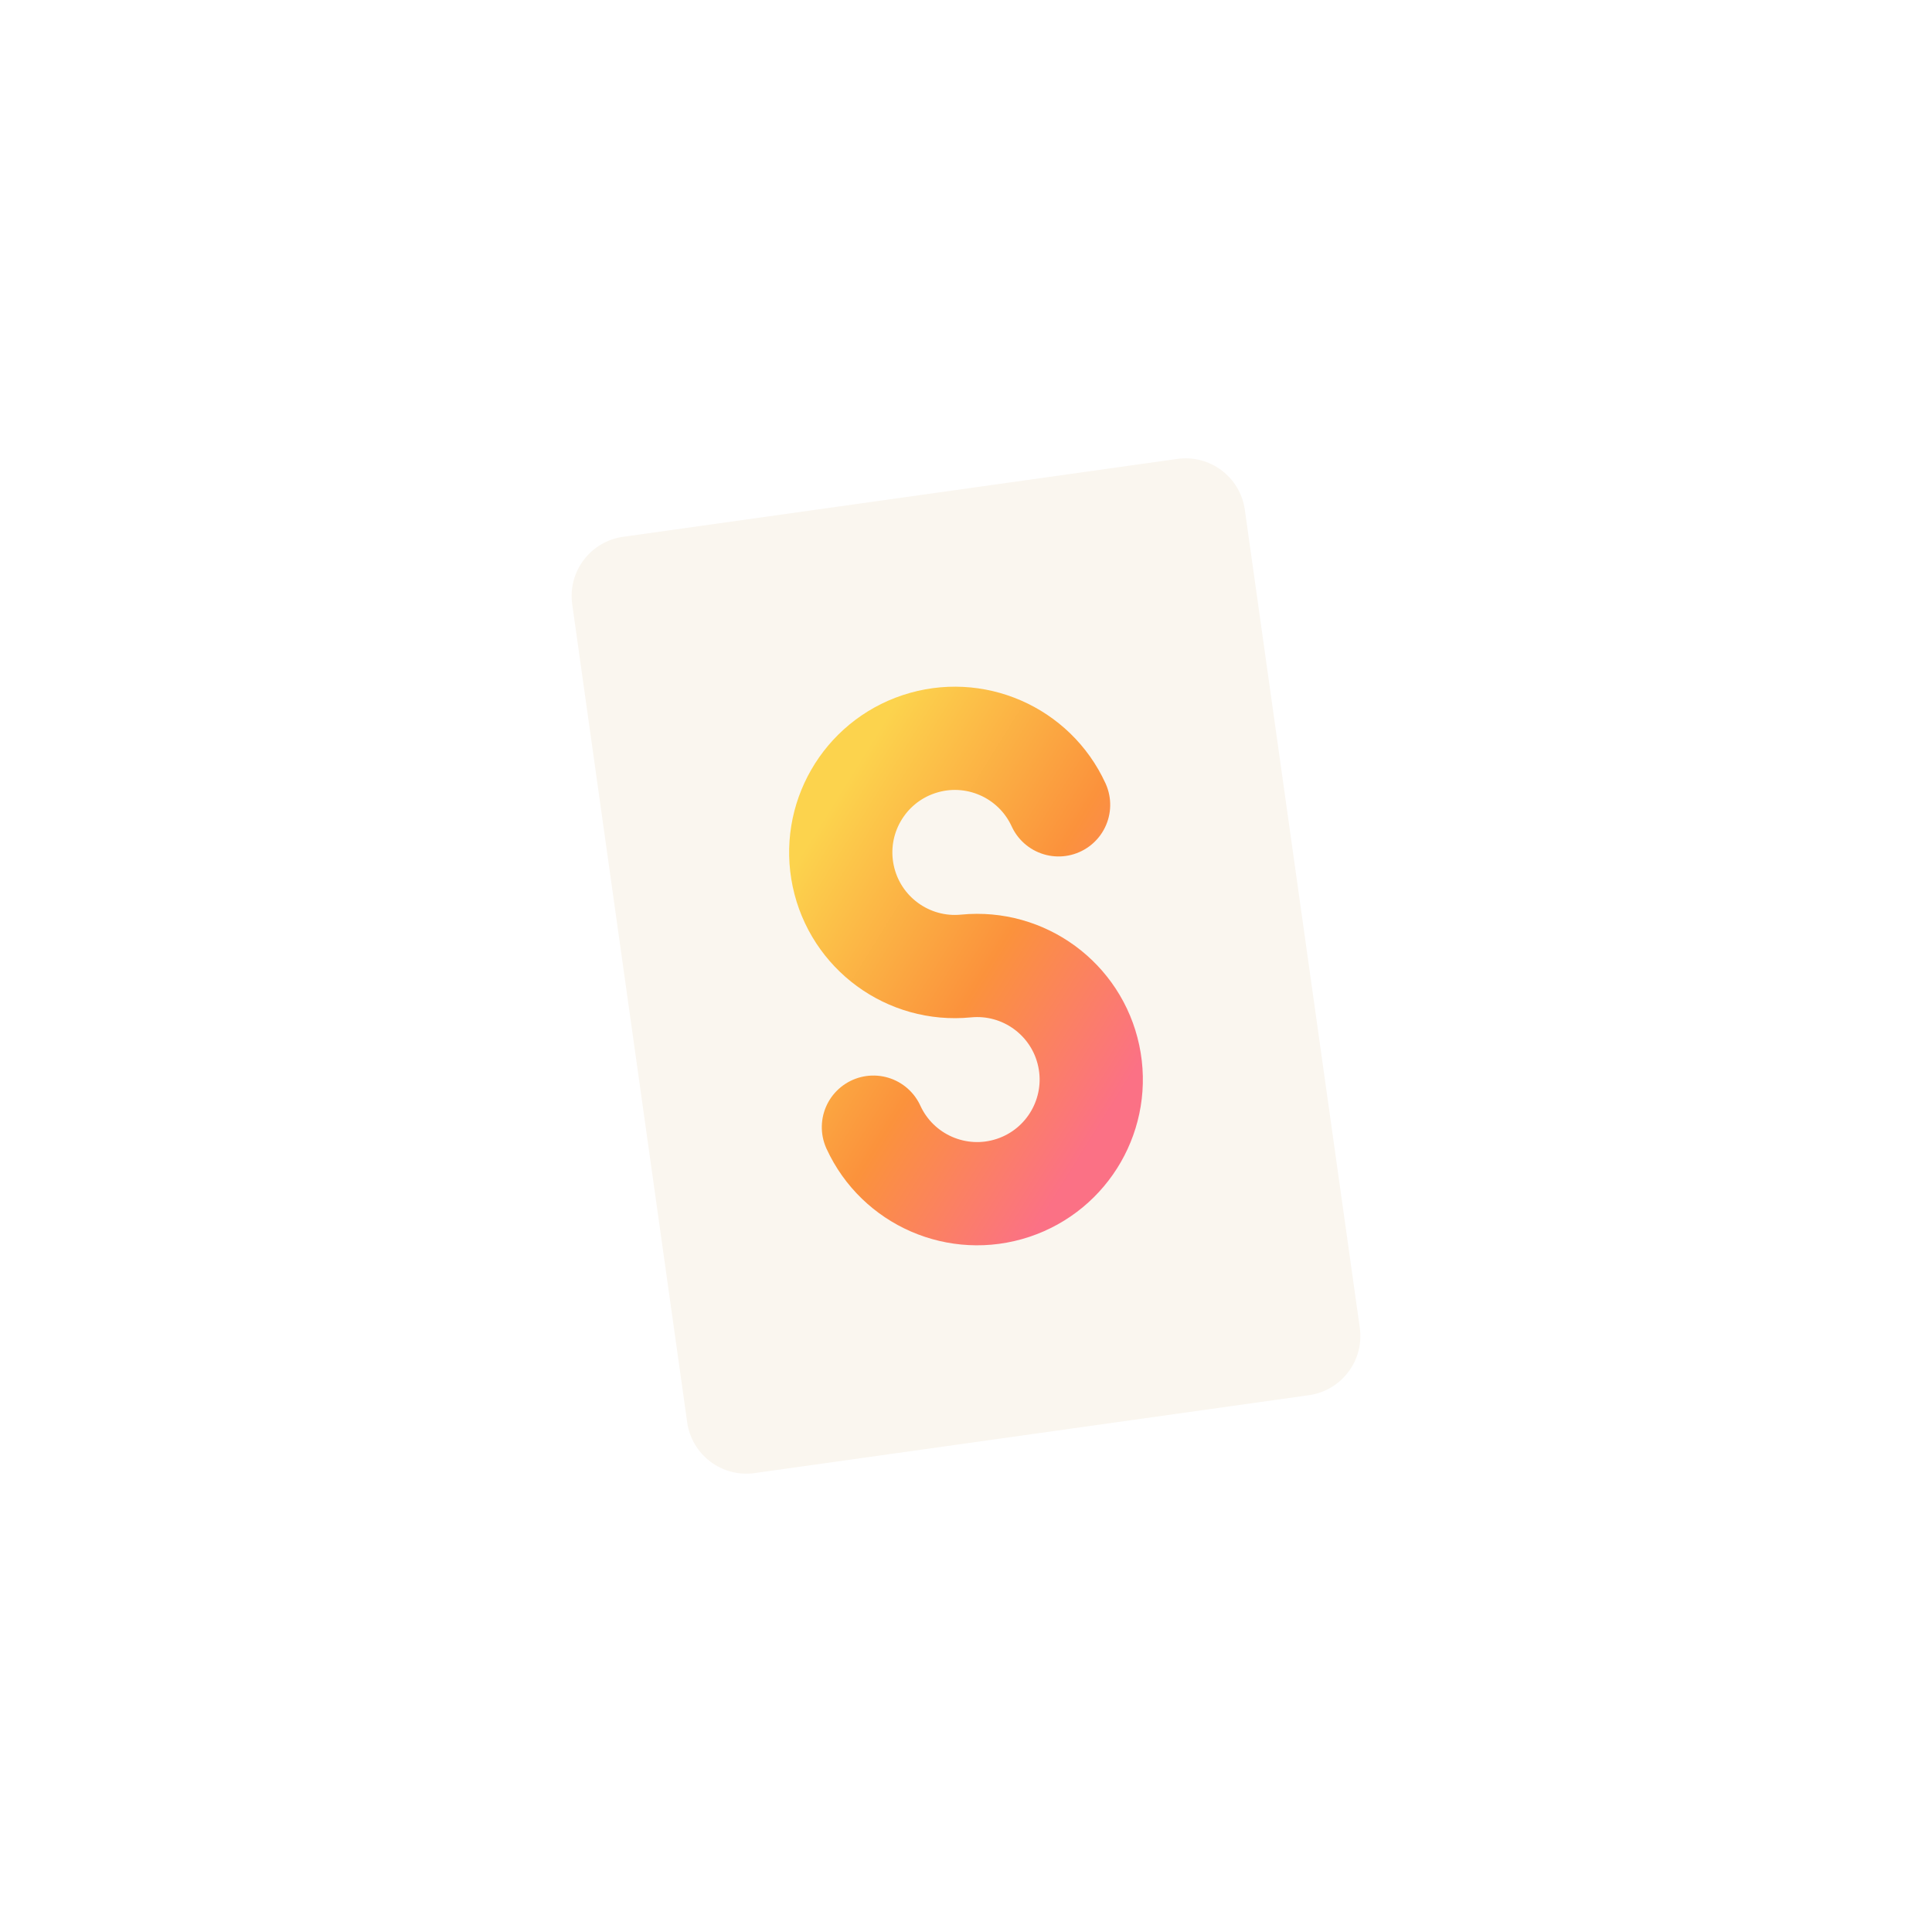
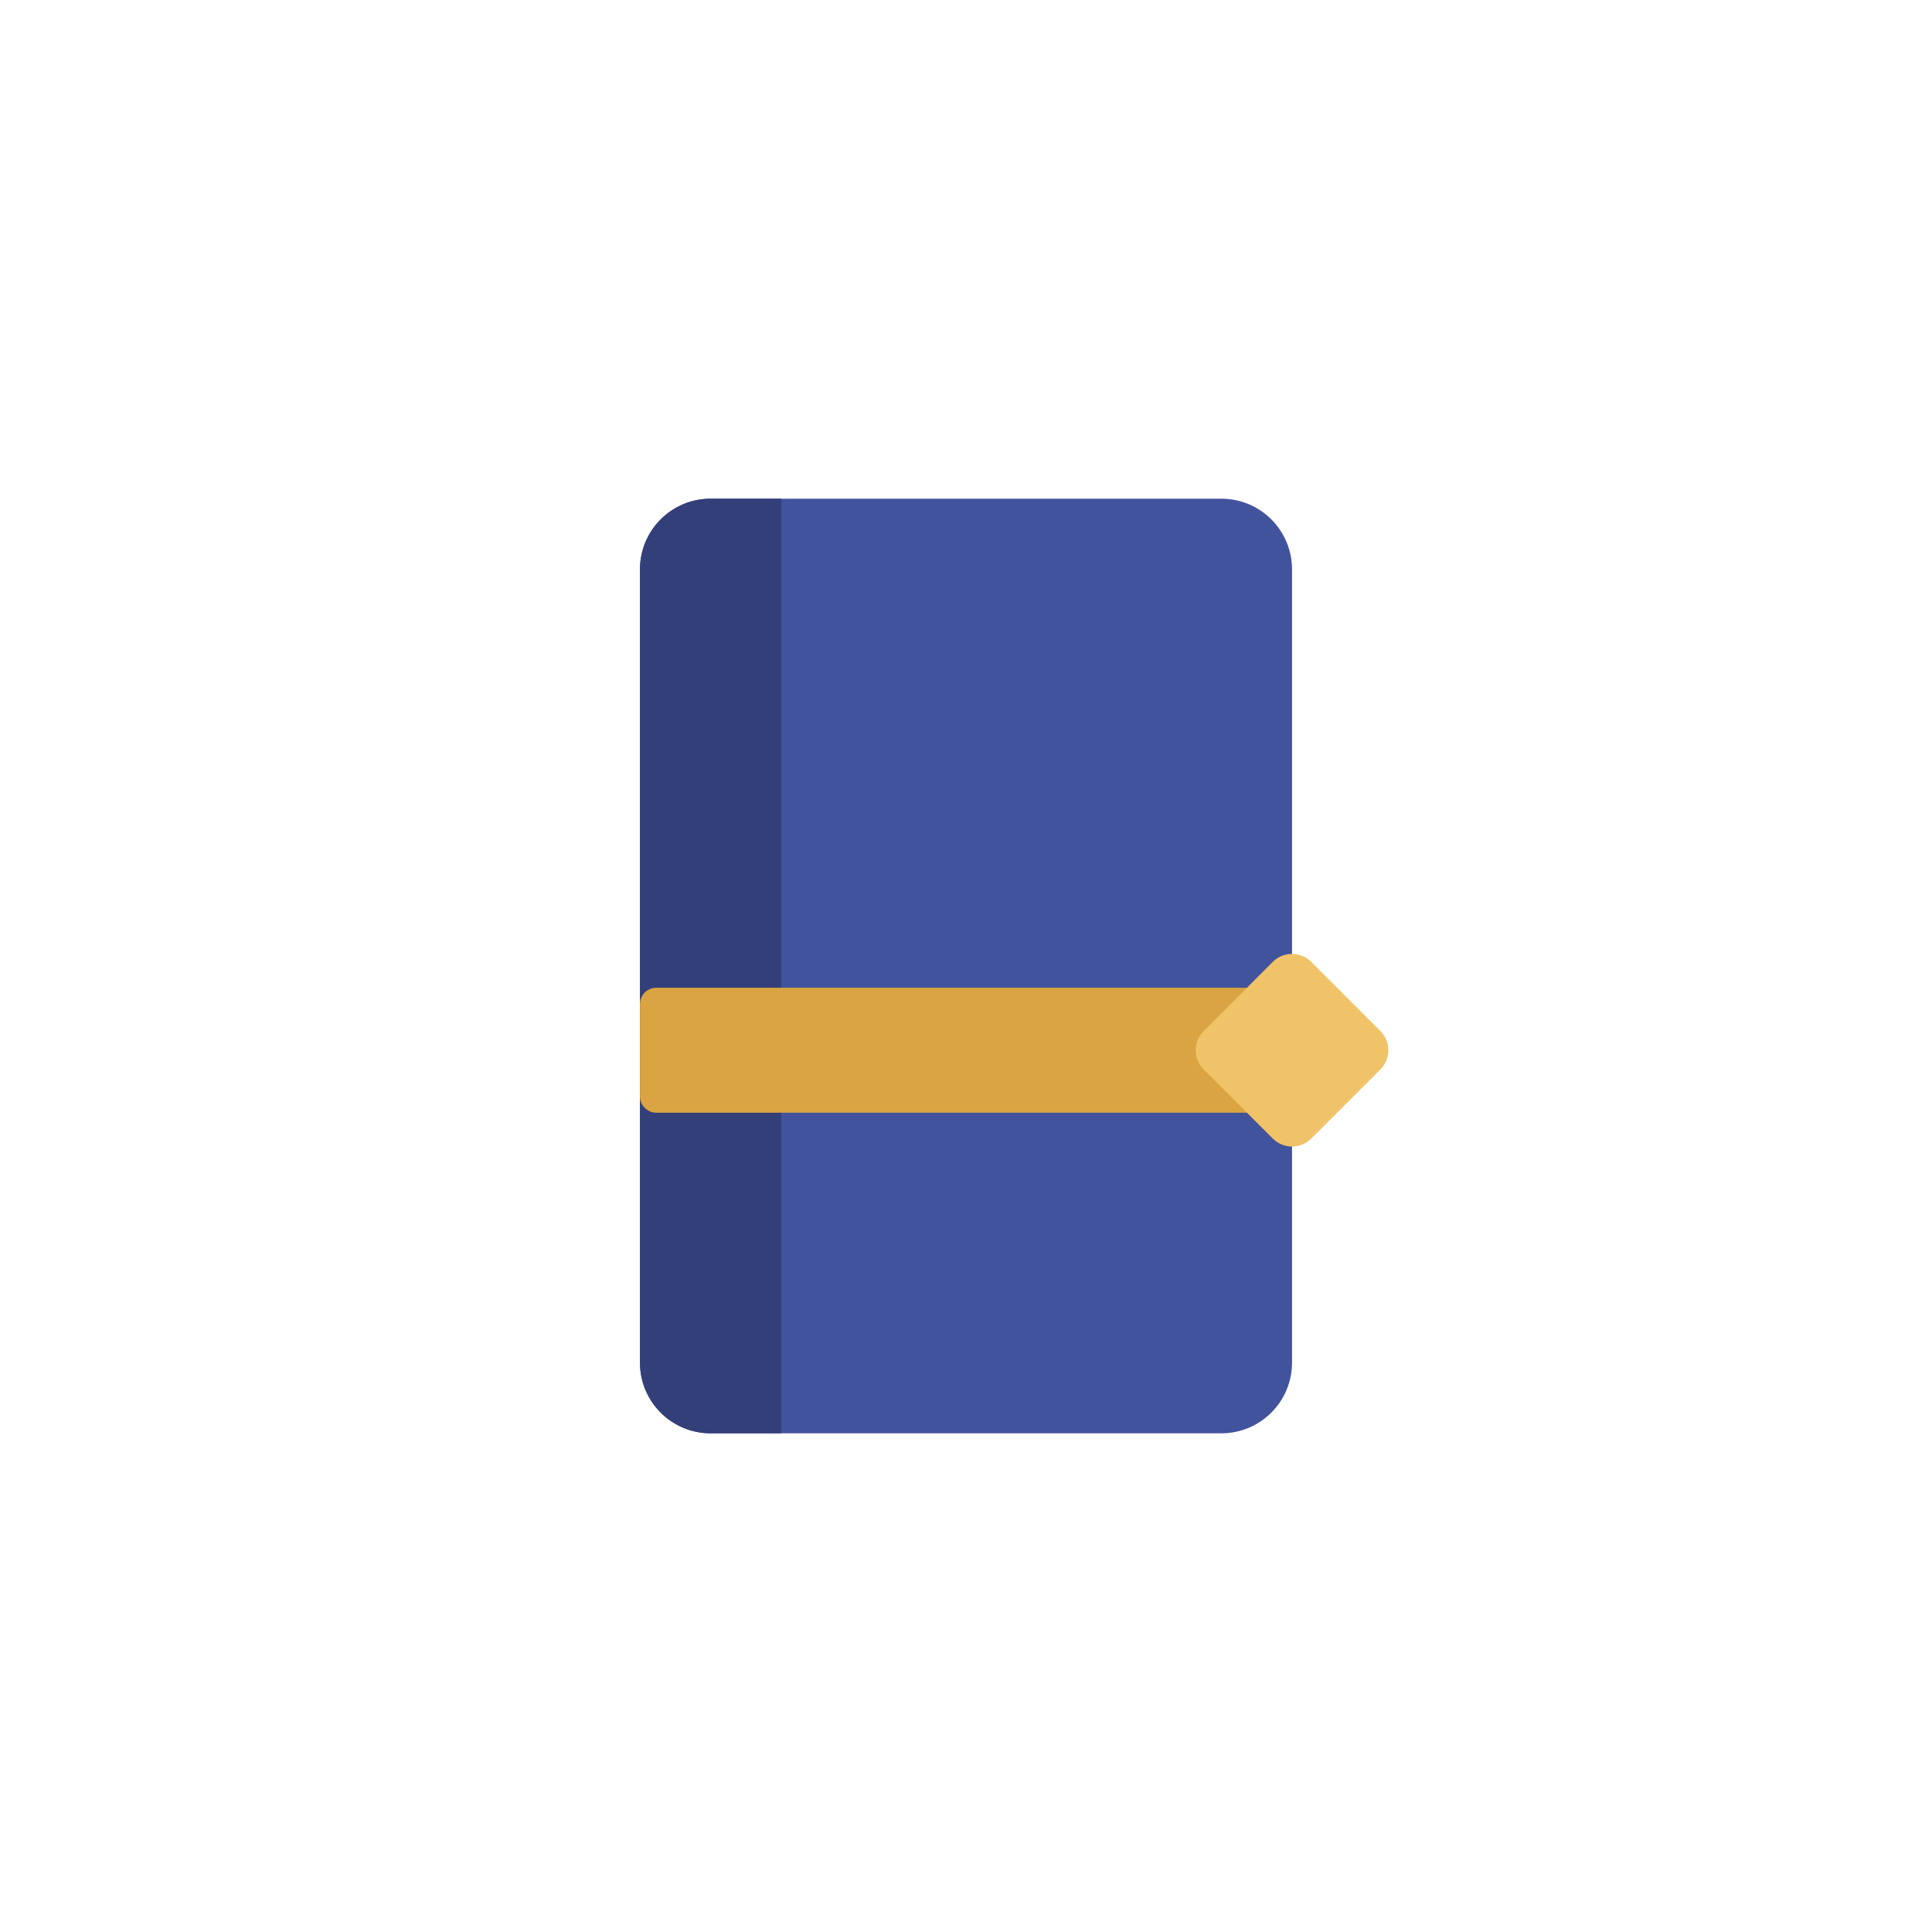
<svg xmlns="http://www.w3.org/2000/svg" viewBox="0 0 512 512" role="img" aria-label="SpellControl mark">
-   <defs>
-     <linearGradient id="sparkfg" x1="0.2" y1="0" x2="0.8" y2="1">
-       <stop offset="0" stop-color="#fcd34d" />
-       <stop offset="0.55" stop-color="#fb923c" />
-       <stop offset="1" stop-color="#fb7185" />
-     </linearGradient>
-   </defs>
-   <g transform="translate(256 256) scale(0.72) translate(-256 -256) rotate(-8 256 256)">
-     <rect x="131" y="82" width="250" height="348" rx="22" fill="#faf6ef" />
-     <path d="M 298 202 A 42 42 0 1 0 256 256 A 42 42 0 1 1 214 310" fill="none" stroke="url(#sparkfg)" stroke-width="38" stroke-linecap="round" />
+   <g transform="translate(256 256) scale(0.72) translate(-256 -256)">
+     <rect x="136" y="84" width="240" height="344" rx="26" fill="#42539e" />
+     <path d="M162 84 a26 26 0 0 0 -26 26 v 292 a26 26 0 0 0 26 26 h 26 V 84 Z" fill="#333f78" />
+     <rect x="136" y="264" width="240" height="46" rx="6" fill="#d9a441" />
+     <rect x="348" y="259" width="56" height="56" rx="10" transform="rotate(45 376 287)" fill="#f0c368" />
  </g>
</svg>
